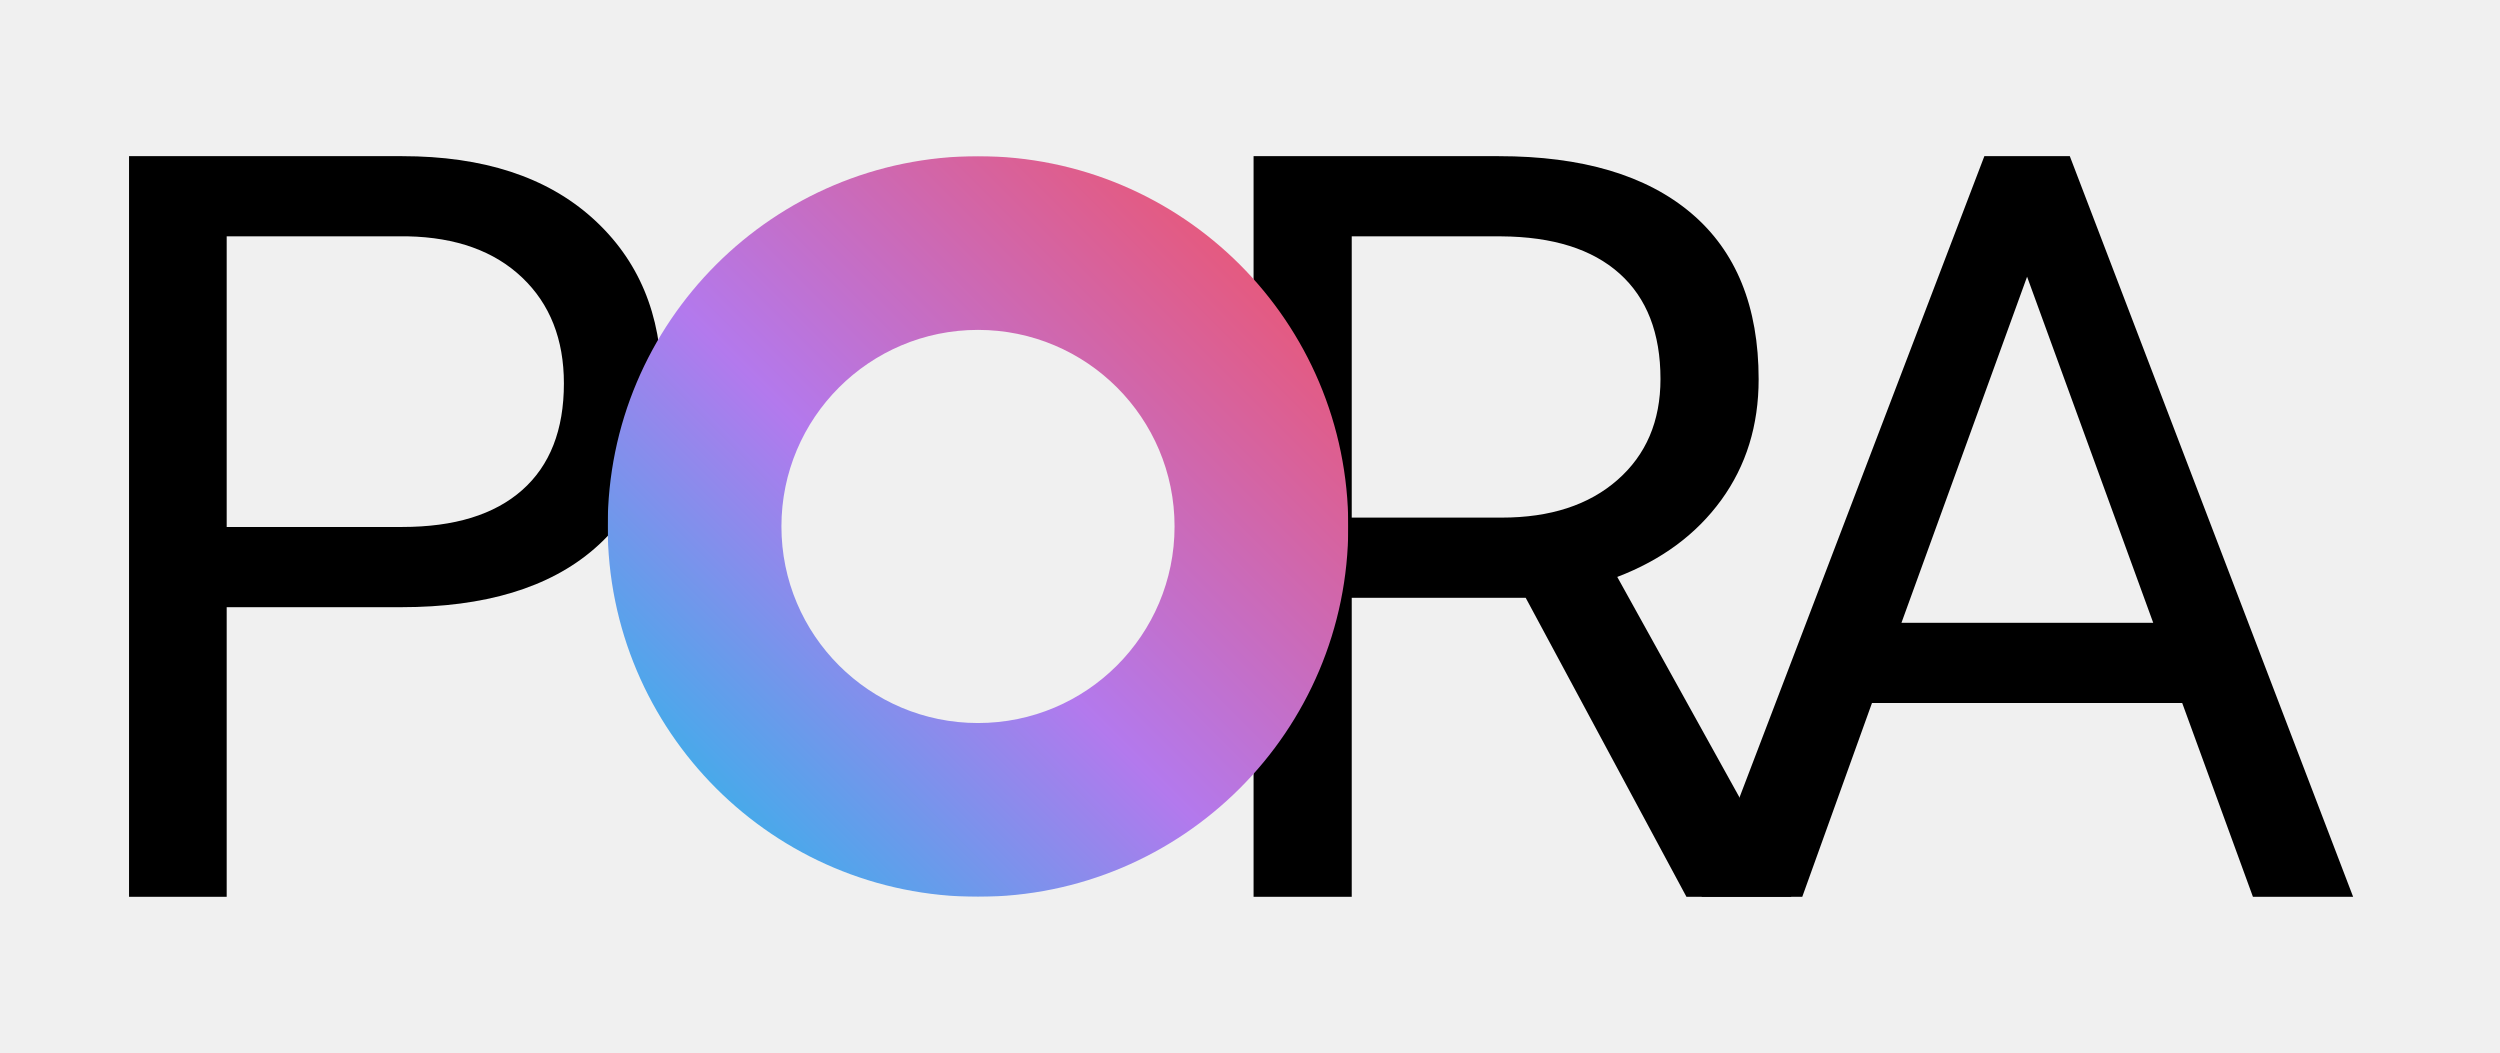
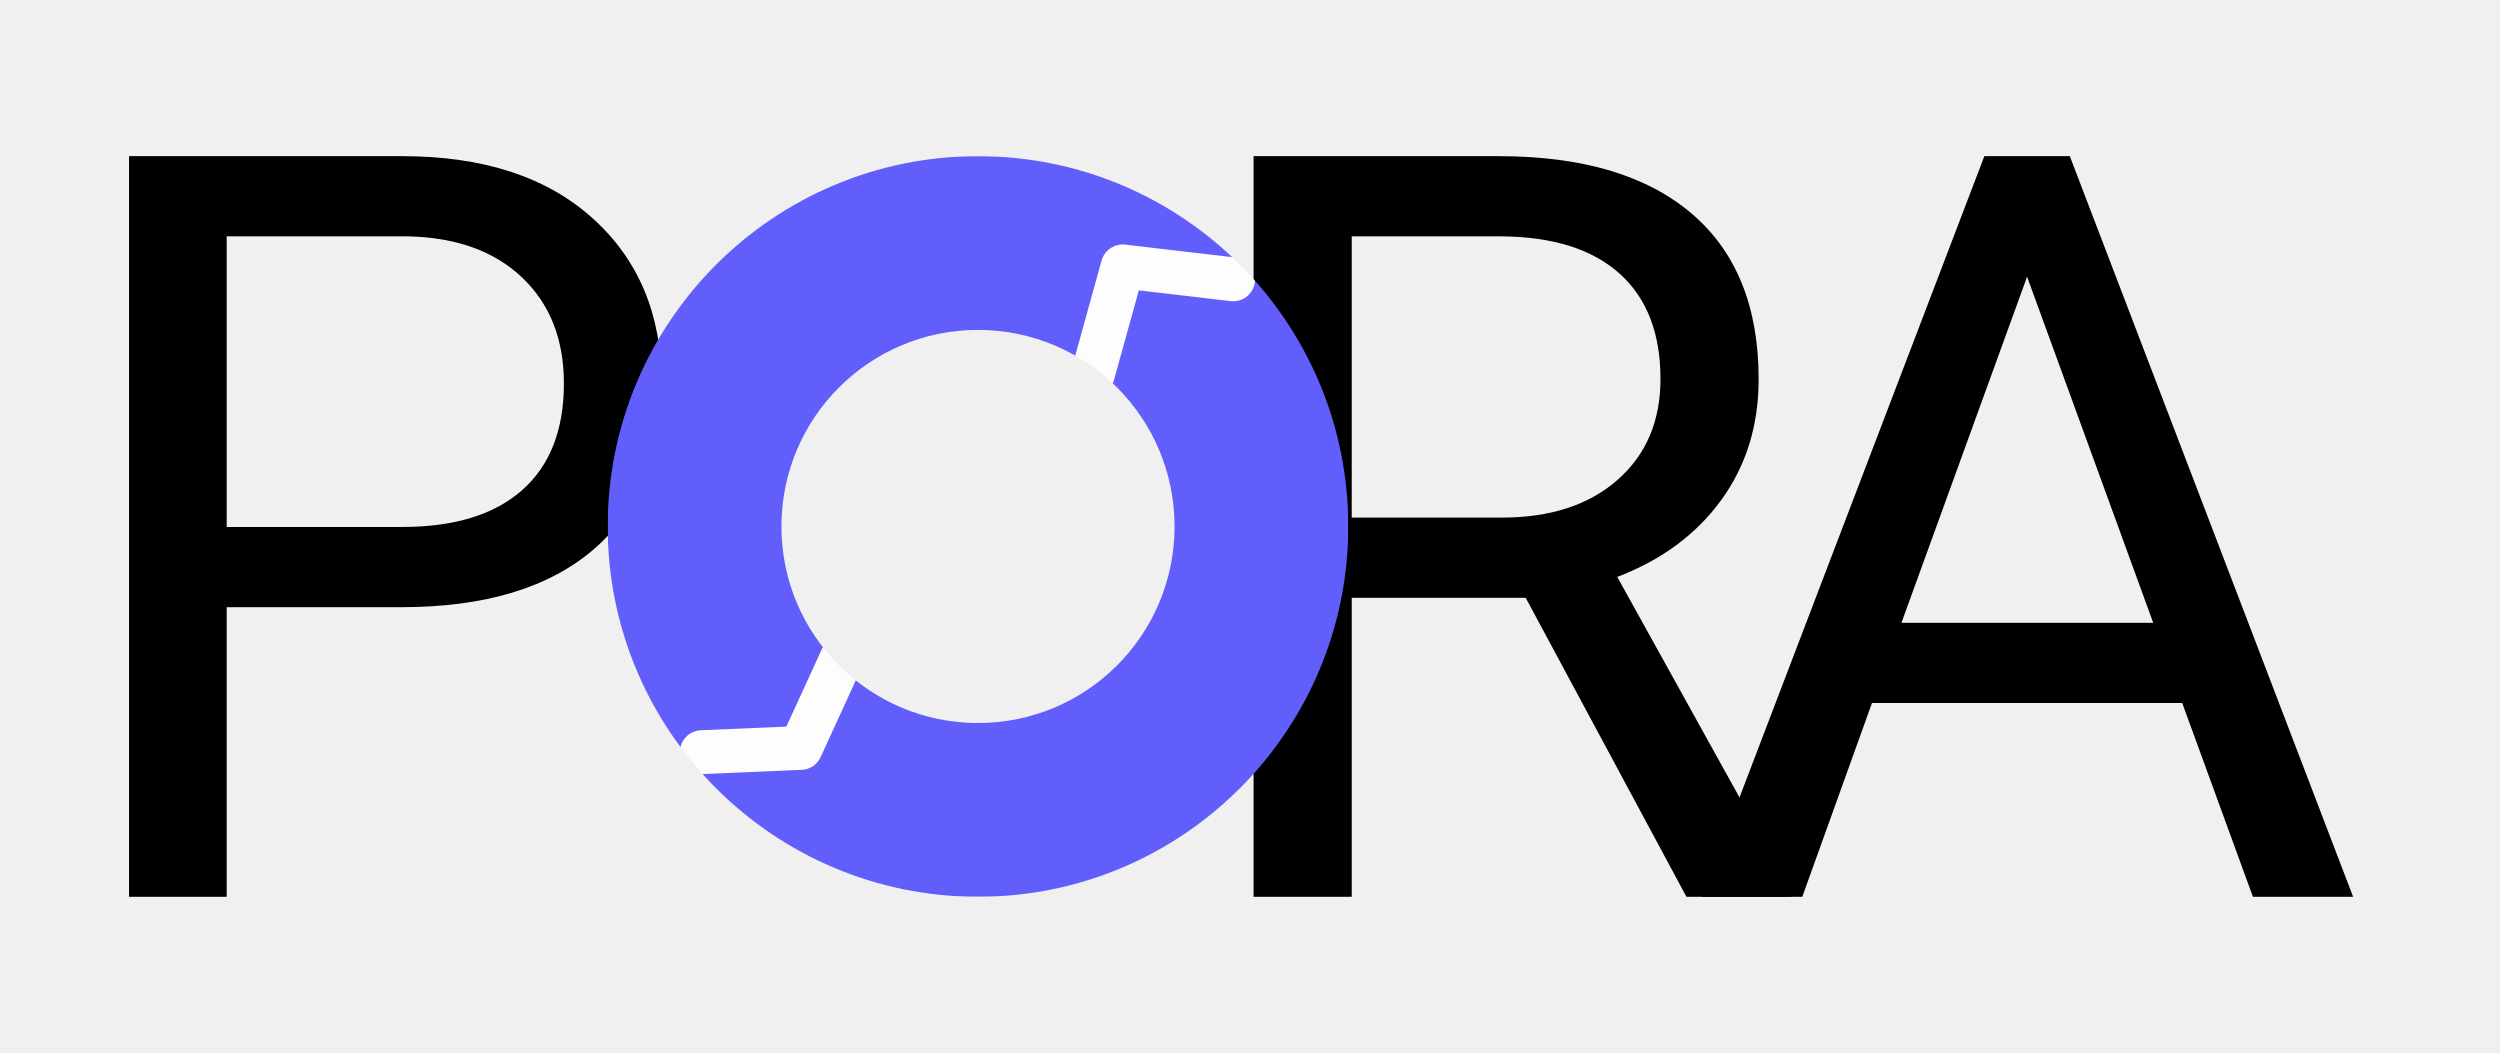
<svg xmlns="http://www.w3.org/2000/svg" width="114" height="48" viewBox="0 0 114 48" fill="none">
  <path d="M69.572 27.26H61.639V40.893H57.163V7.121H68.343C72.145 7.121 75.072 7.988 77.121 9.723C79.169 11.457 80.194 13.982 80.194 17.295C80.194 19.401 79.625 21.237 78.489 22.801C77.353 24.365 75.772 25.534 73.747 26.308L81.678 40.615V40.893H76.901L69.572 27.26ZM61.639 23.603H68.482C70.693 23.603 72.452 23.03 73.758 21.884C75.064 20.738 75.718 19.204 75.718 17.283C75.718 15.193 75.095 13.589 73.85 12.474C72.606 11.359 70.808 10.794 68.458 10.778H61.639V23.603H61.639Z" fill="black" />
-   <path d="M10.337 27.688V40.893H5.884V7.121H18.339C22.034 7.121 24.928 8.065 27.024 9.953C29.119 11.841 30.167 14.341 30.167 17.451C30.167 20.731 29.142 23.258 27.094 25.03C25.046 26.802 22.112 27.688 18.293 27.688H10.337ZM10.337 24.03H18.339C20.72 24.03 22.544 23.47 23.812 22.348C25.079 21.226 25.714 19.605 25.714 17.485C25.714 15.473 25.079 13.864 23.812 12.658C22.544 11.451 20.804 10.824 18.593 10.777H10.337V24.03Z" fill="black" />
+   <path d="M10.337 27.688V40.893H5.884V7.121H18.339C22.034 7.121 24.928 8.065 27.024 9.953C29.119 11.841 30.167 14.341 30.167 17.451C30.167 20.731 29.142 23.258 27.094 25.03C25.046 26.802 22.112 27.688 18.293 27.688H10.337ZM10.337 24.03H18.339C20.72 24.03 22.544 23.47 23.812 22.348C25.079 21.226 25.714 19.605 25.714 17.485C25.714 15.473 25.079 13.864 23.812 12.658C22.544 11.451 20.804 10.825 18.593 10.777H10.337V24.03Z" fill="black" />
  <path d="M99.509 32.058H85.362L82.184 40.893H77.592L90.487 7.12H94.383L107.302 40.893H102.733L99.509 32.058ZM86.706 28.4H98.187L92.435 12.618L86.706 28.4Z" fill="black" />
-   <mask id="mask0_6_189" style="mask-type:luminance" maskUnits="userSpaceOnUse" x="27" y="7" width="35" height="34">
-     <path d="M50.935 17.668C49.313 16.047 47.072 15.043 44.596 15.043C42.121 15.043 39.88 16.047 38.258 17.668C36.636 19.29 35.633 21.531 35.633 24.007C35.633 26.482 36.636 28.723 38.258 30.345C39.88 31.967 42.121 32.97 44.596 32.97C47.072 32.97 49.313 31.967 50.935 30.345C52.556 28.723 53.56 26.482 53.56 24.007C53.56 21.531 52.557 19.29 50.935 17.668ZM44.596 7.121C49.259 7.121 53.48 9.011 56.536 12.066C59.592 15.122 61.482 19.344 61.482 24.007C61.482 28.669 59.592 32.891 56.536 35.947C53.48 39.002 49.259 40.893 44.596 40.893C39.934 40.893 35.712 39.002 32.656 35.947C29.601 32.891 27.71 28.669 27.71 24.007C27.71 19.344 29.6 15.122 32.656 12.066C35.712 9.011 39.934 7.121 44.596 7.121Z" fill="white" />
+   <mask id="mask0_265_2917" style="mask-type:luminance" maskUnits="userSpaceOnUse" x="27" y="7" width="35" height="34">
+     <path d="M50.935 17.668C49.313 16.047 47.072 15.043 44.596 15.043C42.121 15.043 39.88 16.047 38.258 17.668C36.636 19.29 35.633 21.531 35.633 24.007C35.633 26.482 36.636 28.723 38.258 30.345C39.88 31.967 42.121 32.97 44.596 32.97C47.072 32.97 49.313 31.967 50.935 30.345C52.556 28.723 53.56 26.482 53.56 24.007C53.56 21.531 52.557 19.29 50.935 17.668ZM44.596 7.121C49.259 7.121 53.48 9.011 56.536 12.066C59.592 15.123 61.482 19.344 61.482 24.007C61.482 28.669 59.592 32.891 56.536 35.947C53.48 39.002 49.259 40.893 44.596 40.893C39.934 40.893 35.712 39.002 32.656 35.947C29.601 32.891 27.71 28.669 27.71 24.007C27.71 19.344 29.6 15.123 32.656 12.066C35.712 9.011 39.934 7.121 44.596 7.121Z" fill="white" />
  </mask>
-   <g mask="url(#mask0_6_189)">
-     <path d="M61.483 7.121H27.71V40.893H61.483V7.121Z" fill="url(#paint0_linear_6_189)" />
+   <g mask="url(#mask0_265_2917)">
+     <path d="M61.483 7.121H27.71V40.893H61.483V7.121Z" fill="#615EFC" />
+     <path d="M56.231 12.738L51.195 12.148L49.842 17.035" stroke="#FDFDFD" stroke-width="2" stroke-linecap="round" stroke-linejoin="round" />
+     <path d="M32 34.299L36.512 34.106L38.393 30" stroke="#FDFDFD" stroke-width="2" stroke-linecap="round" stroke-linejoin="round" />
  </g>
-   <defs>
-     <linearGradient id="paint0_linear_6_189" x1="27.439" y1="41.182" x2="61.474" y2="7.111" gradientUnits="userSpaceOnUse">
-       <stop stop-color="#12C2E9" />
-       <stop offset="0.452" stop-color="#B379ED" />
-       <stop offset="1" stop-color="#F64F59" />
-     </linearGradient>
-   </defs>
</svg>
